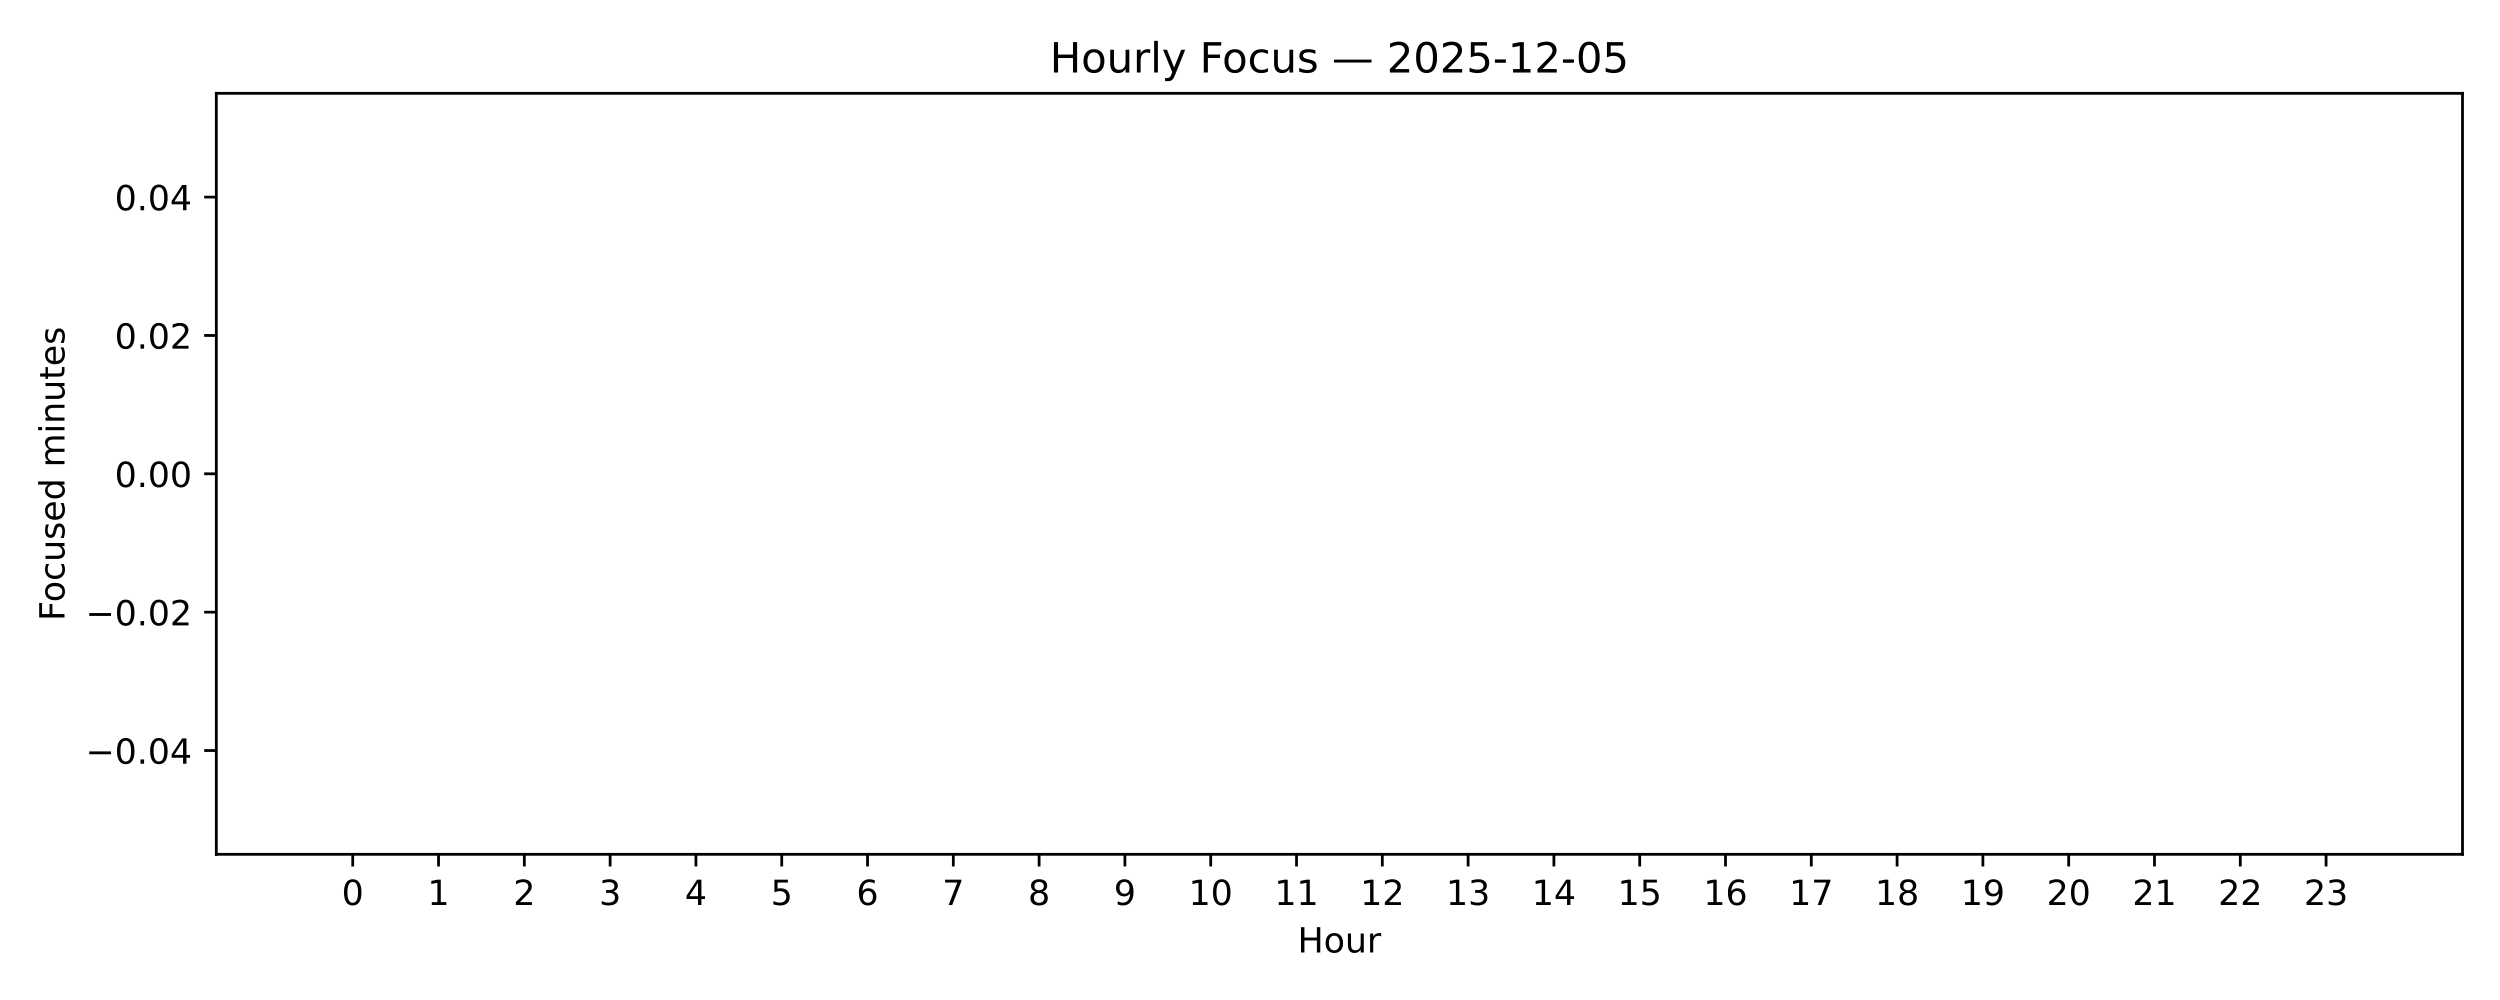
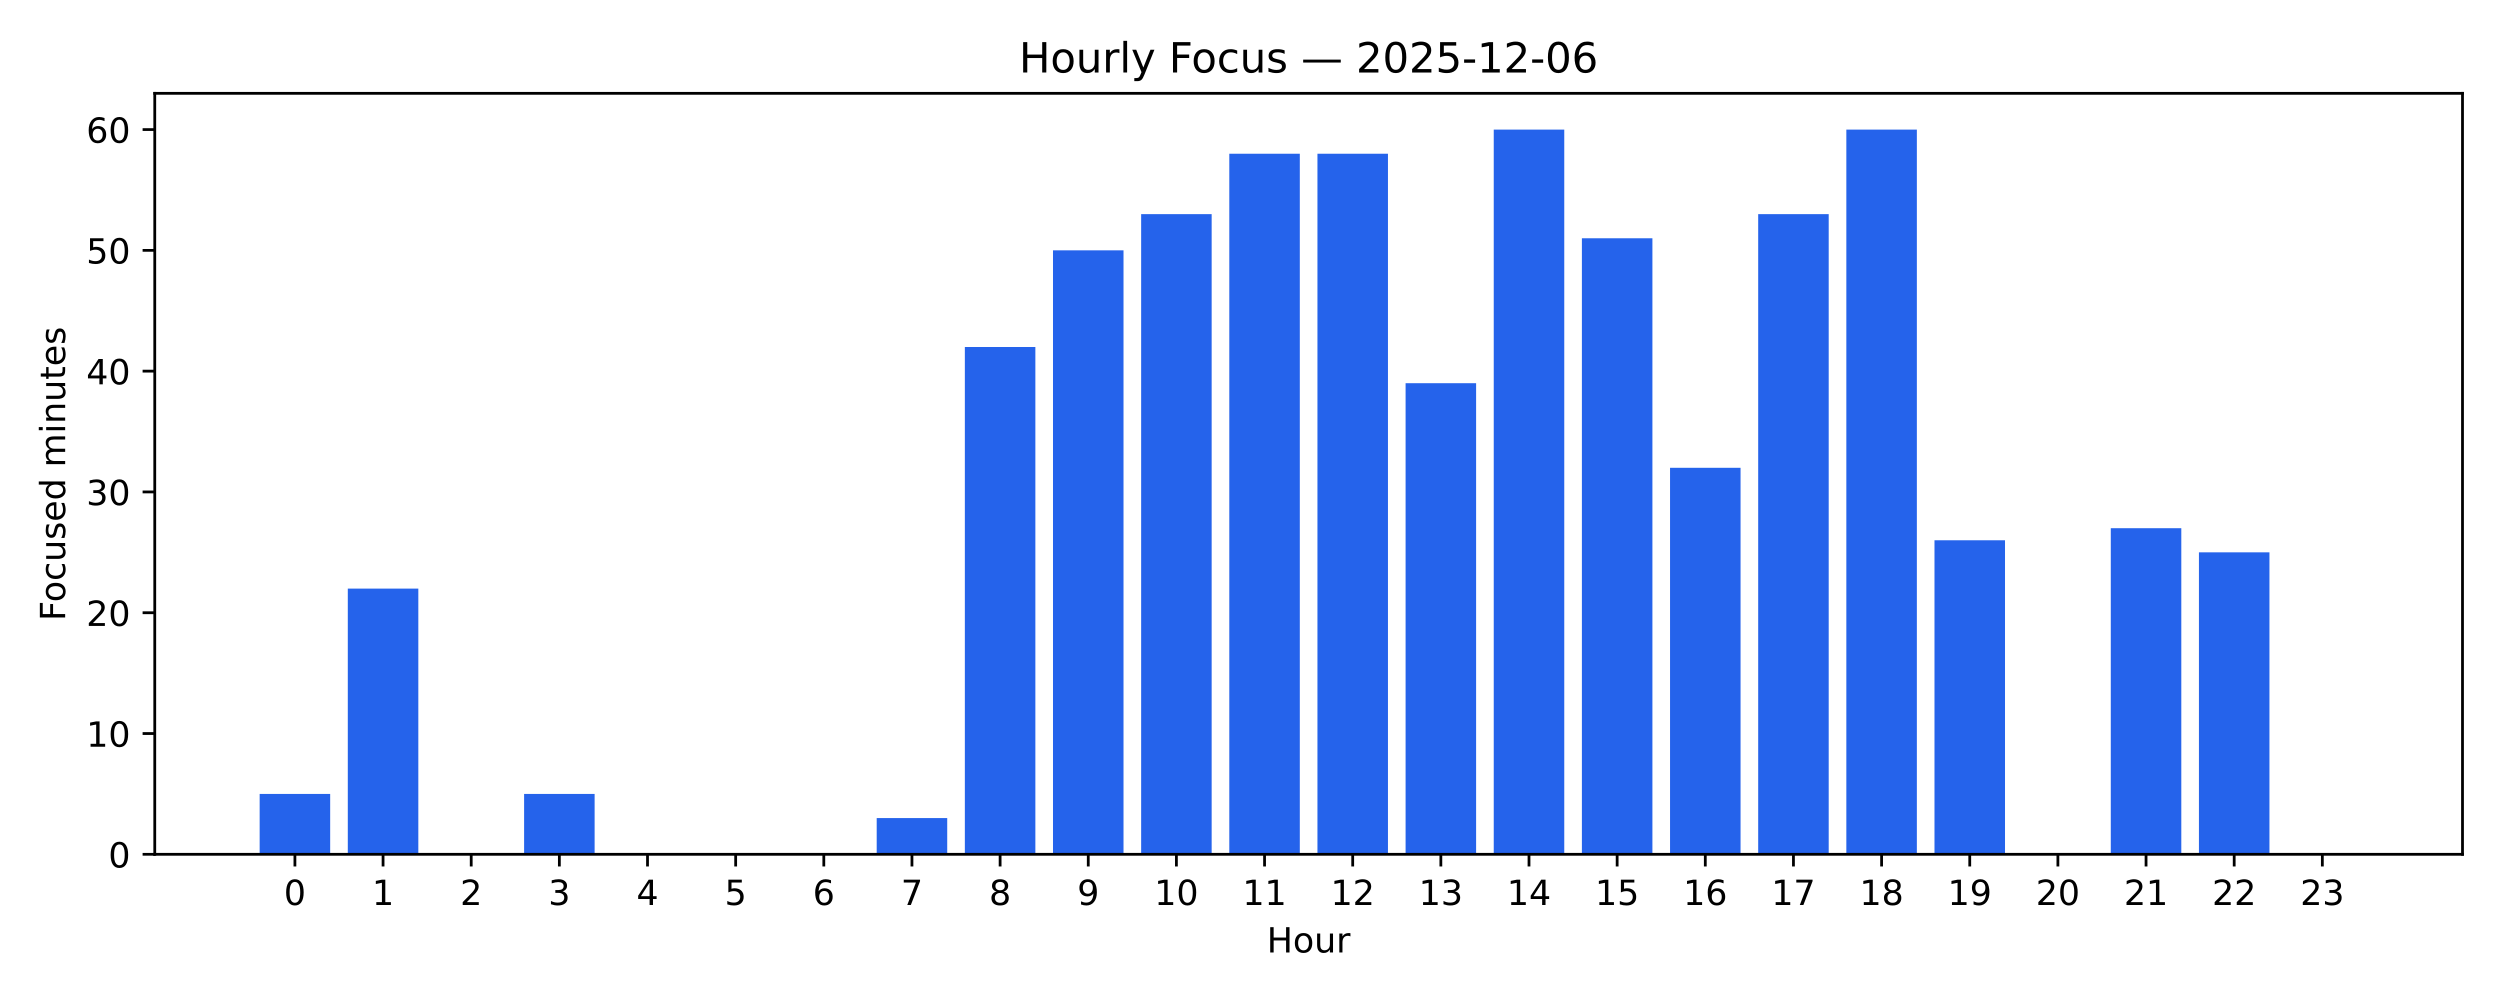
<svg xmlns="http://www.w3.org/2000/svg" xmlns:xlink="http://www.w3.org/1999/xlink" width="720pt" height="288pt" viewBox="0 0 720 288" version="1.1">
  <defs>
    <style type="text/css">*{stroke-linejoin: round; stroke-linecap: butt}</style>
  </defs>
  <g id="figure_1">
    <g id="patch_1">
      <path d="M 0 288  L 720 288  L 720 0  L 0 0  z " style="fill: #ffffff" />
    </g>
    <g id="axes_1">
      <g id="patch_2">
-         <path d="M 62.3 246.04  L 709.2 246.04  L 709.2 26.88  L 62.3 26.88  z " style="fill: #ffffff" />
+         <path d="M 44.57 246.04  L 709.2 246.04  L 709.2 26.88  L 44.57 26.88  z " style="fill: #ffffff" />
      </g>
      <g id="patch_3">
-         <path d="M 91.705 136.46  L 111.472 136.46  L 111.472 136.46  L 91.705 136.46  z " clip-path="url(#p90ff93990b)" style="fill: #2563eb" />
+         <path d="M 74.78 246.04  L 95.09 246.04  L 95.09 228.646  L 74.78 228.646  z " clip-path="url(#p2cf4df377c)" style="fill: #2563eb" />
      </g>
      <g id="patch_4">
-         <path d="M 116.414 136.46  L 136.182 136.46  L 136.182 136.46  L 116.414 136.46  z " clip-path="url(#p90ff93990b)" style="fill: #2563eb" />
+         <path d="M 100.167 246.04  L 120.477 246.04  L 120.477 169.508  L 100.167 169.508  z " clip-path="url(#p2cf4df377c)" style="fill: #2563eb" />
      </g>
      <g id="patch_5">
-         <path d="M 141.124 136.46  L 160.892 136.46  L 160.892 136.46  L 141.124 136.46  z " clip-path="url(#p90ff93990b)" style="fill: #2563eb" />
+         <path d="M 125.554 246.04  L 145.864 246.04  L 145.864 246.04  L 125.554 246.04  z " clip-path="url(#p2cf4df377c)" style="fill: #2563eb" />
      </g>
      <g id="patch_6">
-         <path d="M 165.834 136.46  L 185.601 136.46  L 185.601 136.46  L 165.834 136.46  z " clip-path="url(#p90ff93990b)" style="fill: #2563eb" />
+         <path d="M 150.941 246.04  L 171.251 246.04  L 171.251 228.646  L 150.941 228.646  z " clip-path="url(#p2cf4df377c)" style="fill: #2563eb" />
      </g>
      <g id="patch_7">
-         <path d="M 190.543 136.46  L 210.311 136.46  L 210.311 136.46  L 190.543 136.46  z " clip-path="url(#p90ff93990b)" style="fill: #2563eb" />
+         <path d="M 176.328 246.04  L 196.638 246.04  L 196.638 246.04  L 176.328 246.04  z " clip-path="url(#p2cf4df377c)" style="fill: #2563eb" />
      </g>
      <g id="patch_8">
-         <path d="M 215.253 136.46  L 235.021 136.46  L 235.021 136.46  L 215.253 136.46  z " clip-path="url(#p90ff93990b)" style="fill: #2563eb" />
+         <path d="M 201.715 246.04  L 222.025 246.04  L 222.025 246.04  L 201.715 246.04  z " clip-path="url(#p2cf4df377c)" style="fill: #2563eb" />
      </g>
      <g id="patch_9">
-         <path d="M 239.963 136.46  L 259.731 136.46  L 259.731 136.46  L 239.963 136.46  z " clip-path="url(#p90ff93990b)" style="fill: #2563eb" />
+         <path d="M 227.102 246.04  L 247.412 246.04  L 247.412 246.04  L 227.102 246.04  z " clip-path="url(#p2cf4df377c)" style="fill: #2563eb" />
      </g>
      <g id="patch_10">
-         <path d="M 264.672 136.46  L 284.44 136.46  L 284.44 136.46  L 264.672 136.46  z " clip-path="url(#p90ff93990b)" style="fill: #2563eb" />
+         <path d="M 252.489 246.04  L 272.799 246.04  L 272.799 235.604  L 252.489 235.604  z " clip-path="url(#p2cf4df377c)" style="fill: #2563eb" />
      </g>
      <g id="patch_11">
-         <path d="M 289.382 136.46  L 309.15 136.46  L 309.15 136.46  L 289.382 136.46  z " clip-path="url(#p90ff93990b)" style="fill: #2563eb" />
+         <path d="M 277.876 246.04  L 298.185 246.04  L 298.185 99.933  L 277.876 99.933  z " clip-path="url(#p2cf4df377c)" style="fill: #2563eb" />
      </g>
      <g id="patch_12">
-         <path d="M 314.092 136.46  L 333.86 136.46  L 333.86 136.46  L 314.092 136.46  z " clip-path="url(#p90ff93990b)" style="fill: #2563eb" />
+         <path d="M 303.263 246.04  L 323.572 246.04  L 323.572 72.103  L 303.263 72.103  z " clip-path="url(#p2cf4df377c)" style="fill: #2563eb" />
      </g>
      <g id="patch_13">
-         <path d="M 338.802 136.46  L 358.569 136.46  L 358.569 136.46  L 338.802 136.46  z " clip-path="url(#p90ff93990b)" style="fill: #2563eb" />
+         <path d="M 328.65 246.04  L 348.959 246.04  L 348.959 61.667  L 328.65 61.667  z " clip-path="url(#p2cf4df377c)" style="fill: #2563eb" />
      </g>
      <g id="patch_14">
-         <path d="M 363.511 136.46  L 383.279 136.46  L 383.279 136.46  L 363.511 136.46  z " clip-path="url(#p90ff93990b)" style="fill: #2563eb" />
+         <path d="M 354.037 246.04  L 374.346 246.04  L 374.346 44.274  L 354.037 44.274  z " clip-path="url(#p2cf4df377c)" style="fill: #2563eb" />
      </g>
      <g id="patch_15">
-         <path d="M 388.221 136.46  L 407.989 136.46  L 407.989 136.46  L 388.221 136.46  z " clip-path="url(#p90ff93990b)" style="fill: #2563eb" />
+         <path d="M 379.424 246.04  L 399.733 246.04  L 399.733 44.274  L 379.424 44.274  z " clip-path="url(#p2cf4df377c)" style="fill: #2563eb" />
      </g>
      <g id="patch_16">
-         <path d="M 412.931 136.46  L 432.698 136.46  L 432.698 136.46  L 412.931 136.46  z " clip-path="url(#p90ff93990b)" style="fill: #2563eb" />
+         <path d="M 404.811 246.04  L 425.12 246.04  L 425.12 110.37  L 404.811 110.37  z " clip-path="url(#p2cf4df377c)" style="fill: #2563eb" />
      </g>
      <g id="patch_17">
-         <path d="M 437.64 136.46  L 457.408 136.46  L 457.408 136.46  L 437.64 136.46  z " clip-path="url(#p90ff93990b)" style="fill: #2563eb" />
+         <path d="M 430.198 246.04  L 450.507 246.04  L 450.507 37.316  L 430.198 37.316  z " clip-path="url(#p2cf4df377c)" style="fill: #2563eb" />
      </g>
      <g id="patch_18">
-         <path d="M 462.35 136.46  L 482.118 136.46  L 482.118 136.46  L 462.35 136.46  z " clip-path="url(#p90ff93990b)" style="fill: #2563eb" />
+         <path d="M 455.585 246.04  L 475.894 246.04  L 475.894 68.625  L 455.585 68.625  z " clip-path="url(#p2cf4df377c)" style="fill: #2563eb" />
      </g>
      <g id="patch_19">
-         <path d="M 487.06 136.46  L 506.828 136.46  L 506.828 136.46  L 487.06 136.46  z " clip-path="url(#p90ff93990b)" style="fill: #2563eb" />
+         <path d="M 480.971 246.04  L 501.281 246.04  L 501.281 134.721  L 480.971 134.721  z " clip-path="url(#p2cf4df377c)" style="fill: #2563eb" />
      </g>
      <g id="patch_20">
-         <path d="M 511.769 136.46  L 531.537 136.46  L 531.537 136.46  L 511.769 136.46  z " clip-path="url(#p90ff93990b)" style="fill: #2563eb" />
+         <path d="M 506.358 246.04  L 526.668 246.04  L 526.668 61.667  L 506.358 61.667  z " clip-path="url(#p2cf4df377c)" style="fill: #2563eb" />
      </g>
      <g id="patch_21">
-         <path d="M 536.479 136.46  L 556.247 136.46  L 556.247 136.46  L 536.479 136.46  z " clip-path="url(#p90ff93990b)" style="fill: #2563eb" />
+         <path d="M 531.745 246.04  L 552.055 246.04  L 552.055 37.316  L 531.745 37.316  z " clip-path="url(#p2cf4df377c)" style="fill: #2563eb" />
      </g>
      <g id="patch_22">
-         <path d="M 561.189 136.46  L 580.957 136.46  L 580.957 136.46  L 561.189 136.46  z " clip-path="url(#p90ff93990b)" style="fill: #2563eb" />
+         <path d="M 557.132 246.04  L 577.442 246.04  L 577.442 155.593  L 557.132 155.593  z " clip-path="url(#p2cf4df377c)" style="fill: #2563eb" />
      </g>
      <g id="patch_23">
-         <path d="M 585.899 136.46  L 605.666 136.46  L 605.666 136.46  L 585.899 136.46  z " clip-path="url(#p90ff93990b)" style="fill: #2563eb" />
+         <path d="M 582.519 246.04  L 602.829 246.04  L 602.829 246.04  L 582.519 246.04  z " clip-path="url(#p2cf4df377c)" style="fill: #2563eb" />
      </g>
      <g id="patch_24">
-         <path d="M 610.608 136.46  L 630.376 136.46  L 630.376 136.46  L 610.608 136.46  z " clip-path="url(#p90ff93990b)" style="fill: #2563eb" />
+         <path d="M 607.906 246.04  L 628.216 246.04  L 628.216 152.114  L 607.906 152.114  z " clip-path="url(#p2cf4df377c)" style="fill: #2563eb" />
      </g>
      <g id="patch_25">
-         <path d="M 635.318 136.46  L 655.086 136.46  L 655.086 136.46  L 635.318 136.46  z " clip-path="url(#p90ff93990b)" style="fill: #2563eb" />
+         <path d="M 633.293 246.04  L 653.603 246.04  L 653.603 159.072  L 633.293 159.072  z " clip-path="url(#p2cf4df377c)" style="fill: #2563eb" />
      </g>
      <g id="patch_26">
-         <path d="M 660.028 136.46  L 679.795 136.46  L 679.795 136.46  L 660.028 136.46  z " clip-path="url(#p90ff93990b)" style="fill: #2563eb" />
+         <path d="M 658.68 246.04  L 678.99 246.04  L 678.99 246.04  L 658.68 246.04  z " clip-path="url(#p2cf4df377c)" style="fill: #2563eb" />
      </g>
      <g id="matplotlib.axis_1">
        <g id="xtick_1">
          <g id="line2d_1">
            <defs>
-               <path id="m858b414c72" d="M 0 0  L 0 3.5  " style="stroke: #000000; stroke-width: 0.8" />
+               <path id="m438a955054" d="M 0 0  L 0 3.5  " style="stroke: #000000; stroke-width: 0.8" />
            </defs>
            <g>
-               <use xlink:href="#m858b414c72" x="101.588" y="246.04" style="stroke: #000000; stroke-width: 0.8" />
+               <use xlink:href="#m438a955054" x="84.935" y="246.04" style="stroke: #000000; stroke-width: 0.8" />
            </g>
          </g>
          <g id="text_1">
-             <g transform="translate(98.40718 260.6384) scale(0.1 -0.1)">
+             <g transform="translate(81.75398 260.6384) scale(0.1 -0.1)">
              <defs>
                <path id="DejaVuSans-30" d="M 2034 4250  Q 1547 4250 1301 3770  Q 1056 3291 1056 2328  Q 1056 1369 1301 889  Q 1547 409 2034 409  Q 2525 409 2770 889  Q 3016 1369 3016 2328  Q 3016 3291 2770 3770  Q 2525 4250 2034 4250  z M 2034 4750  Q 2819 4750 3233 4129  Q 3647 3509 3647 2328  Q 3647 1150 3233 529  Q 2819 -91 2034 -91  Q 1250 -91 836 529  Q 422 1150 422 2328  Q 422 3509 836 4129  Q 1250 4750 2034 4750  z " transform="scale(0.015625)" />
              </defs>
              <use xlink:href="#DejaVuSans-30" />
            </g>
          </g>
        </g>
        <g id="xtick_2">
          <g id="line2d_2">
            <g>
-               <use xlink:href="#m858b414c72" x="126.298" y="246.04" style="stroke: #000000; stroke-width: 0.8" />
+               <use xlink:href="#m438a955054" x="110.322" y="246.04" style="stroke: #000000; stroke-width: 0.8" />
            </g>
          </g>
          <g id="text_2">
-             <g transform="translate(123.1169 260.6384) scale(0.1 -0.1)">
+             <g transform="translate(107.1409 260.6384) scale(0.1 -0.1)">
              <defs>
                <path id="DejaVuSans-31" d="M 794 531  L 1825 531  L 1825 4091  L 703 3866  L 703 4441  L 1819 4666  L 2450 4666  L 2450 531  L 3481 531  L 3481 0  L 794 0  L 794 531  z " transform="scale(0.015625)" />
              </defs>
              <use xlink:href="#DejaVuSans-31" />
            </g>
          </g>
        </g>
        <g id="xtick_3">
          <g id="line2d_3">
            <g>
-               <use xlink:href="#m858b414c72" x="151.008" y="246.04" style="stroke: #000000; stroke-width: 0.8" />
+               <use xlink:href="#m438a955054" x="135.709" y="246.04" style="stroke: #000000; stroke-width: 0.8" />
            </g>
          </g>
          <g id="text_3">
-             <g transform="translate(147.8266 260.6384) scale(0.1 -0.1)">
+             <g transform="translate(132.5279 260.6384) scale(0.1 -0.1)">
              <defs>
                <path id="DejaVuSans-32" d="M 1228 531  L 3431 531  L 3431 0  L 469 0  L 469 531  Q 828 903 1448 1529  Q 2069 2156 2228 2338  Q 2531 2678 2651 2914  Q 2772 3150 2772 3378  Q 2772 3750 2511 3984  Q 2250 4219 1831 4219  Q 1534 4219 1204 4116  Q 875 4013 500 3803  L 500 4441  Q 881 4594 1212 4672  Q 1544 4750 1819 4750  Q 2544 4750 2975 4387  Q 3406 4025 3406 3419  Q 3406 3131 3298 2873  Q 3191 2616 2906 2266  Q 2828 2175 2409 1742  Q 1991 1309 1228 531  z " transform="scale(0.015625)" />
              </defs>
              <use xlink:href="#DejaVuSans-32" />
            </g>
          </g>
        </g>
        <g id="xtick_4">
          <g id="line2d_4">
            <g>
-               <use xlink:href="#m858b414c72" x="175.718" y="246.04" style="stroke: #000000; stroke-width: 0.8" />
+               <use xlink:href="#m438a955054" x="161.096" y="246.04" style="stroke: #000000; stroke-width: 0.8" />
            </g>
          </g>
          <g id="text_4">
-             <g transform="translate(172.5363 260.6384) scale(0.1 -0.1)">
+             <g transform="translate(157.9148 260.6384) scale(0.1 -0.1)">
              <defs>
                <path id="DejaVuSans-33" d="M 2597 2516  Q 3050 2419 3304 2112  Q 3559 1806 3559 1356  Q 3559 666 3084 287  Q 2609 -91 1734 -91  Q 1441 -91 1130 -33  Q 819 25 488 141  L 488 750  Q 750 597 1062 519  Q 1375 441 1716 441  Q 2309 441 2620 675  Q 2931 909 2931 1356  Q 2931 1769 2642 2001  Q 2353 2234 1838 2234  L 1294 2234  L 1294 2753  L 1863 2753  Q 2328 2753 2575 2939  Q 2822 3125 2822 3475  Q 2822 3834 2567 4026  Q 2313 4219 1838 4219  Q 1578 4219 1281 4162  Q 984 4106 628 3988  L 628 4550  Q 988 4650 1302 4700  Q 1616 4750 1894 4750  Q 2613 4750 3031 4423  Q 3450 4097 3450 3541  Q 3450 3153 3228 2886  Q 3006 2619 2597 2516  z " transform="scale(0.015625)" />
              </defs>
              <use xlink:href="#DejaVuSans-33" />
            </g>
          </g>
        </g>
        <g id="xtick_5">
          <g id="line2d_5">
            <g>
-               <use xlink:href="#m858b414c72" x="200.427" y="246.04" style="stroke: #000000; stroke-width: 0.8" />
+               <use xlink:href="#m438a955054" x="186.483" y="246.04" style="stroke: #000000; stroke-width: 0.8" />
            </g>
          </g>
          <g id="text_5">
-             <g transform="translate(197.246 260.6384) scale(0.1 -0.1)">
+             <g transform="translate(183.3017 260.6384) scale(0.1 -0.1)">
              <defs>
                <path id="DejaVuSans-34" d="M 2419 4116  L 825 1625  L 2419 1625  L 2419 4116  z M 2253 4666  L 3047 4666  L 3047 1625  L 3713 1625  L 3713 1100  L 3047 1100  L 3047 0  L 2419 0  L 2419 1100  L 313 1100  L 313 1709  L 2253 4666  z " transform="scale(0.015625)" />
              </defs>
              <use xlink:href="#DejaVuSans-34" />
            </g>
          </g>
        </g>
        <g id="xtick_6">
          <g id="line2d_6">
            <g>
-               <use xlink:href="#m858b414c72" x="225.137" y="246.04" style="stroke: #000000; stroke-width: 0.8" />
+               <use xlink:href="#m438a955054" x="211.87" y="246.04" style="stroke: #000000; stroke-width: 0.8" />
            </g>
          </g>
          <g id="text_6">
-             <g transform="translate(221.9557 260.6384) scale(0.1 -0.1)">
+             <g transform="translate(208.6887 260.6384) scale(0.1 -0.1)">
              <defs>
                <path id="DejaVuSans-35" d="M 691 4666  L 3169 4666  L 3169 4134  L 1269 4134  L 1269 2991  Q 1406 3038 1543 3061  Q 1681 3084 1819 3084  Q 2600 3084 3056 2656  Q 3513 2228 3513 1497  Q 3513 744 3044 326  Q 2575 -91 1722 -91  Q 1428 -91 1123 -41  Q 819 9 494 109  L 494 744  Q 775 591 1075 516  Q 1375 441 1709 441  Q 2250 441 2565 725  Q 2881 1009 2881 1497  Q 2881 1984 2565 2268  Q 2250 2553 1709 2553  Q 1456 2553 1204 2497  Q 953 2441 691 2322  L 691 4666  z " transform="scale(0.015625)" />
              </defs>
              <use xlink:href="#DejaVuSans-35" />
            </g>
          </g>
        </g>
        <g id="xtick_7">
          <g id="line2d_7">
            <g>
-               <use xlink:href="#m858b414c72" x="249.847" y="246.04" style="stroke: #000000; stroke-width: 0.8" />
+               <use xlink:href="#m438a955054" x="237.257" y="246.04" style="stroke: #000000; stroke-width: 0.8" />
            </g>
          </g>
          <g id="text_7">
-             <g transform="translate(246.6654 260.6384) scale(0.1 -0.1)">
+             <g transform="translate(234.0756 260.6384) scale(0.1 -0.1)">
              <defs>
                <path id="DejaVuSans-36" d="M 2113 2584  Q 1688 2584 1439 2293  Q 1191 2003 1191 1497  Q 1191 994 1439 701  Q 1688 409 2113 409  Q 2538 409 2786 701  Q 3034 994 3034 1497  Q 3034 2003 2786 2293  Q 2538 2584 2113 2584  z M 3366 4563  L 3366 3988  Q 3128 4100 2886 4159  Q 2644 4219 2406 4219  Q 1781 4219 1451 3797  Q 1122 3375 1075 2522  Q 1259 2794 1537 2939  Q 1816 3084 2150 3084  Q 2853 3084 3261 2657  Q 3669 2231 3669 1497  Q 3669 778 3244 343  Q 2819 -91 2113 -91  Q 1303 -91 875 529  Q 447 1150 447 2328  Q 447 3434 972 4092  Q 1497 4750 2381 4750  Q 2619 4750 2861 4703  Q 3103 4656 3366 4563  z " transform="scale(0.015625)" />
              </defs>
              <use xlink:href="#DejaVuSans-36" />
            </g>
          </g>
        </g>
        <g id="xtick_8">
          <g id="line2d_8">
            <g>
-               <use xlink:href="#m858b414c72" x="274.556" y="246.04" style="stroke: #000000; stroke-width: 0.8" />
+               <use xlink:href="#m438a955054" x="262.644" y="246.04" style="stroke: #000000; stroke-width: 0.8" />
            </g>
          </g>
          <g id="text_8">
-             <g transform="translate(271.3751 260.6384) scale(0.1 -0.1)">
+             <g transform="translate(259.4625 260.6384) scale(0.1 -0.1)">
              <defs>
                <path id="DejaVuSans-37" d="M 525 4666  L 3525 4666  L 3525 4397  L 1831 0  L 1172 0  L 2766 4134  L 525 4134  L 525 4666  z " transform="scale(0.015625)" />
              </defs>
              <use xlink:href="#DejaVuSans-37" />
            </g>
          </g>
        </g>
        <g id="xtick_9">
          <g id="line2d_9">
            <g>
-               <use xlink:href="#m858b414c72" x="299.266" y="246.04" style="stroke: #000000; stroke-width: 0.8" />
+               <use xlink:href="#m438a955054" x="288.031" y="246.04" style="stroke: #000000; stroke-width: 0.8" />
            </g>
          </g>
          <g id="text_9">
-             <g transform="translate(296.0848 260.6384) scale(0.1 -0.1)">
+             <g transform="translate(284.8495 260.6384) scale(0.1 -0.1)">
              <defs>
                <path id="DejaVuSans-38" d="M 2034 2216  Q 1584 2216 1326 1975  Q 1069 1734 1069 1313  Q 1069 891 1326 650  Q 1584 409 2034 409  Q 2484 409 2743 651  Q 3003 894 3003 1313  Q 3003 1734 2745 1975  Q 2488 2216 2034 2216  z M 1403 2484  Q 997 2584 770 2862  Q 544 3141 544 3541  Q 544 4100 942 4425  Q 1341 4750 2034 4750  Q 2731 4750 3128 4425  Q 3525 4100 3525 3541  Q 3525 3141 3298 2862  Q 3072 2584 2669 2484  Q 3125 2378 3379 2068  Q 3634 1759 3634 1313  Q 3634 634 3220 271  Q 2806 -91 2034 -91  Q 1263 -91 848 271  Q 434 634 434 1313  Q 434 1759 690 2068  Q 947 2378 1403 2484  z M 1172 3481  Q 1172 3119 1398 2916  Q 1625 2713 2034 2713  Q 2441 2713 2670 2916  Q 2900 3119 2900 3481  Q 2900 3844 2670 4047  Q 2441 4250 2034 4250  Q 1625 4250 1398 4047  Q 1172 3844 1172 3481  z " transform="scale(0.015625)" />
              </defs>
              <use xlink:href="#DejaVuSans-38" />
            </g>
          </g>
        </g>
        <g id="xtick_10">
          <g id="line2d_10">
            <g>
-               <use xlink:href="#m858b414c72" x="323.976" y="246.04" style="stroke: #000000; stroke-width: 0.8" />
+               <use xlink:href="#m438a955054" x="313.418" y="246.04" style="stroke: #000000; stroke-width: 0.8" />
            </g>
          </g>
          <g id="text_10">
-             <g transform="translate(320.7945 260.6384) scale(0.1 -0.1)">
+             <g transform="translate(310.2364 260.6384) scale(0.1 -0.1)">
              <defs>
                <path id="DejaVuSans-39" d="M 703 97  L 703 672  Q 941 559 1184 500  Q 1428 441 1663 441  Q 2288 441 2617 861  Q 2947 1281 2994 2138  Q 2813 1869 2534 1725  Q 2256 1581 1919 1581  Q 1219 1581 811 2004  Q 403 2428 403 3163  Q 403 3881 828 4315  Q 1253 4750 1959 4750  Q 2769 4750 3195 4129  Q 3622 3509 3622 2328  Q 3622 1225 3098 567  Q 2575 -91 1691 -91  Q 1453 -91 1209 -44  Q 966 3 703 97  z M 1959 2075  Q 2384 2075 2632 2365  Q 2881 2656 2881 3163  Q 2881 3666 2632 3958  Q 2384 4250 1959 4250  Q 1534 4250 1286 3958  Q 1038 3666 1038 3163  Q 1038 2656 1286 2365  Q 1534 2075 1959 2075  z " transform="scale(0.015625)" />
              </defs>
              <use xlink:href="#DejaVuSans-39" />
            </g>
          </g>
        </g>
        <g id="xtick_11">
          <g id="line2d_11">
            <g>
-               <use xlink:href="#m858b414c72" x="348.685" y="246.04" style="stroke: #000000; stroke-width: 0.8" />
+               <use xlink:href="#m438a955054" x="338.805" y="246.04" style="stroke: #000000; stroke-width: 0.8" />
            </g>
          </g>
          <g id="text_11">
-             <g transform="translate(342.3229 260.6384) scale(0.1 -0.1)">
+             <g transform="translate(332.4421 260.6384) scale(0.1 -0.1)">
              <use xlink:href="#DejaVuSans-31" />
              <use xlink:href="#DejaVuSans-30" transform="translate(63.62305 0)" />
            </g>
          </g>
        </g>
        <g id="xtick_12">
          <g id="line2d_12">
            <g>
-               <use xlink:href="#m858b414c72" x="373.395" y="246.04" style="stroke: #000000; stroke-width: 0.8" />
+               <use xlink:href="#m438a955054" x="364.192" y="246.04" style="stroke: #000000; stroke-width: 0.8" />
            </g>
          </g>
          <g id="text_12">
-             <g transform="translate(367.0326 260.6384) scale(0.1 -0.1)">
+             <g transform="translate(357.829 260.6384) scale(0.1 -0.1)">
              <use xlink:href="#DejaVuSans-31" />
              <use xlink:href="#DejaVuSans-31" transform="translate(63.62305 0)" />
            </g>
          </g>
        </g>
        <g id="xtick_13">
          <g id="line2d_13">
            <g>
-               <use xlink:href="#m858b414c72" x="398.105" y="246.04" style="stroke: #000000; stroke-width: 0.8" />
+               <use xlink:href="#m438a955054" x="389.578" y="246.04" style="stroke: #000000; stroke-width: 0.8" />
            </g>
          </g>
          <g id="text_13">
-             <g transform="translate(391.7424 260.6384) scale(0.1 -0.1)">
+             <g transform="translate(383.216 260.6384) scale(0.1 -0.1)">
              <use xlink:href="#DejaVuSans-31" />
              <use xlink:href="#DejaVuSans-32" transform="translate(63.62305 0)" />
            </g>
          </g>
        </g>
        <g id="xtick_14">
          <g id="line2d_14">
            <g>
-               <use xlink:href="#m858b414c72" x="422.815" y="246.04" style="stroke: #000000; stroke-width: 0.8" />
+               <use xlink:href="#m438a955054" x="414.965" y="246.04" style="stroke: #000000; stroke-width: 0.8" />
            </g>
          </g>
          <g id="text_14">
-             <g transform="translate(416.4521 260.6384) scale(0.1 -0.1)">
+             <g transform="translate(408.6029 260.6384) scale(0.1 -0.1)">
              <use xlink:href="#DejaVuSans-31" />
              <use xlink:href="#DejaVuSans-33" transform="translate(63.62305 0)" />
            </g>
          </g>
        </g>
        <g id="xtick_15">
          <g id="line2d_15">
            <g>
-               <use xlink:href="#m858b414c72" x="447.524" y="246.04" style="stroke: #000000; stroke-width: 0.8" />
+               <use xlink:href="#m438a955054" x="440.352" y="246.04" style="stroke: #000000; stroke-width: 0.8" />
            </g>
          </g>
          <g id="text_15">
-             <g transform="translate(441.1618 260.6384) scale(0.1 -0.1)">
+             <g transform="translate(433.9898 260.6384) scale(0.1 -0.1)">
              <use xlink:href="#DejaVuSans-31" />
              <use xlink:href="#DejaVuSans-34" transform="translate(63.62305 0)" />
            </g>
          </g>
        </g>
        <g id="xtick_16">
          <g id="line2d_16">
            <g>
-               <use xlink:href="#m858b414c72" x="472.234" y="246.04" style="stroke: #000000; stroke-width: 0.8" />
+               <use xlink:href="#m438a955054" x="465.739" y="246.04" style="stroke: #000000; stroke-width: 0.8" />
            </g>
          </g>
          <g id="text_16">
-             <g transform="translate(465.8715 260.6384) scale(0.1 -0.1)">
+             <g transform="translate(459.3768 260.6384) scale(0.1 -0.1)">
              <use xlink:href="#DejaVuSans-31" />
              <use xlink:href="#DejaVuSans-35" transform="translate(63.62305 0)" />
            </g>
          </g>
        </g>
        <g id="xtick_17">
          <g id="line2d_17">
            <g>
-               <use xlink:href="#m858b414c72" x="496.944" y="246.04" style="stroke: #000000; stroke-width: 0.8" />
+               <use xlink:href="#m438a955054" x="491.126" y="246.04" style="stroke: #000000; stroke-width: 0.8" />
            </g>
          </g>
          <g id="text_17">
-             <g transform="translate(490.5812 260.6384) scale(0.1 -0.1)">
+             <g transform="translate(484.7637 260.6384) scale(0.1 -0.1)">
              <use xlink:href="#DejaVuSans-31" />
              <use xlink:href="#DejaVuSans-36" transform="translate(63.62305 0)" />
            </g>
          </g>
        </g>
        <g id="xtick_18">
          <g id="line2d_18">
            <g>
-               <use xlink:href="#m858b414c72" x="521.653" y="246.04" style="stroke: #000000; stroke-width: 0.8" />
+               <use xlink:href="#m438a955054" x="516.513" y="246.04" style="stroke: #000000; stroke-width: 0.8" />
            </g>
          </g>
          <g id="text_18">
-             <g transform="translate(515.2909 260.6384) scale(0.1 -0.1)">
+             <g transform="translate(510.1507 260.6384) scale(0.1 -0.1)">
              <use xlink:href="#DejaVuSans-31" />
              <use xlink:href="#DejaVuSans-37" transform="translate(63.62305 0)" />
            </g>
          </g>
        </g>
        <g id="xtick_19">
          <g id="line2d_19">
            <g>
-               <use xlink:href="#m858b414c72" x="546.363" y="246.04" style="stroke: #000000; stroke-width: 0.8" />
+               <use xlink:href="#m438a955054" x="541.9" y="246.04" style="stroke: #000000; stroke-width: 0.8" />
            </g>
          </g>
          <g id="text_19">
-             <g transform="translate(540.0006 260.6384) scale(0.1 -0.1)">
+             <g transform="translate(535.5376 260.6384) scale(0.1 -0.1)">
              <use xlink:href="#DejaVuSans-31" />
              <use xlink:href="#DejaVuSans-38" transform="translate(63.62305 0)" />
            </g>
          </g>
        </g>
        <g id="xtick_20">
          <g id="line2d_20">
            <g>
-               <use xlink:href="#m858b414c72" x="571.073" y="246.04" style="stroke: #000000; stroke-width: 0.8" />
+               <use xlink:href="#m438a955054" x="567.287" y="246.04" style="stroke: #000000; stroke-width: 0.8" />
            </g>
          </g>
          <g id="text_20">
-             <g transform="translate(564.7103 260.6384) scale(0.1 -0.1)">
+             <g transform="translate(560.9245 260.6384) scale(0.1 -0.1)">
              <use xlink:href="#DejaVuSans-31" />
              <use xlink:href="#DejaVuSans-39" transform="translate(63.62305 0)" />
            </g>
          </g>
        </g>
        <g id="xtick_21">
          <g id="line2d_21">
            <g>
-               <use xlink:href="#m858b414c72" x="595.782" y="246.04" style="stroke: #000000; stroke-width: 0.8" />
+               <use xlink:href="#m438a955054" x="592.674" y="246.04" style="stroke: #000000; stroke-width: 0.8" />
            </g>
          </g>
          <g id="text_21">
-             <g transform="translate(589.42 260.6384) scale(0.1 -0.1)">
+             <g transform="translate(586.3115 260.6384) scale(0.1 -0.1)">
              <use xlink:href="#DejaVuSans-32" />
              <use xlink:href="#DejaVuSans-30" transform="translate(63.62305 0)" />
            </g>
          </g>
        </g>
        <g id="xtick_22">
          <g id="line2d_22">
            <g>
-               <use xlink:href="#m858b414c72" x="620.492" y="246.04" style="stroke: #000000; stroke-width: 0.8" />
+               <use xlink:href="#m438a955054" x="618.061" y="246.04" style="stroke: #000000; stroke-width: 0.8" />
            </g>
          </g>
          <g id="text_22">
-             <g transform="translate(614.1297 260.6384) scale(0.1 -0.1)">
+             <g transform="translate(611.6984 260.6384) scale(0.1 -0.1)">
              <use xlink:href="#DejaVuSans-32" />
              <use xlink:href="#DejaVuSans-31" transform="translate(63.62305 0)" />
            </g>
          </g>
        </g>
        <g id="xtick_23">
          <g id="line2d_23">
            <g>
-               <use xlink:href="#m858b414c72" x="645.202" y="246.04" style="stroke: #000000; stroke-width: 0.8" />
+               <use xlink:href="#m438a955054" x="643.448" y="246.04" style="stroke: #000000; stroke-width: 0.8" />
            </g>
          </g>
          <g id="text_23">
-             <g transform="translate(638.8394 260.6384) scale(0.1 -0.1)">
+             <g transform="translate(637.0853 260.6384) scale(0.1 -0.1)">
              <use xlink:href="#DejaVuSans-32" />
              <use xlink:href="#DejaVuSans-32" transform="translate(63.62305 0)" />
            </g>
          </g>
        </g>
        <g id="xtick_24">
          <g id="line2d_24">
            <g>
-               <use xlink:href="#m858b414c72" x="669.912" y="246.04" style="stroke: #000000; stroke-width: 0.8" />
+               <use xlink:href="#m438a955054" x="668.835" y="246.04" style="stroke: #000000; stroke-width: 0.8" />
            </g>
          </g>
          <g id="text_24">
-             <g transform="translate(663.5491 260.6384) scale(0.1 -0.1)">
+             <g transform="translate(662.4723 260.6384) scale(0.1 -0.1)">
              <use xlink:href="#DejaVuSans-32" />
              <use xlink:href="#DejaVuSans-33" transform="translate(63.62305 0)" />
            </g>
          </g>
        </g>
        <g id="text_25">
-           <g transform="translate(373.7063 274.3166) scale(0.1 -0.1)">
+           <g transform="translate(364.8413 274.3166) scale(0.1 -0.1)">
            <defs>
              <path id="DejaVuSans-48" d="M 628 4666  L 1259 4666  L 1259 2753  L 3553 2753  L 3553 4666  L 4184 4666  L 4184 0  L 3553 0  L 3553 2222  L 1259 2222  L 1259 0  L 628 0  L 628 4666  z " transform="scale(0.015625)" />
              <path id="DejaVuSans-6f" d="M 1959 3097  Q 1497 3097 1228 2736  Q 959 2375 959 1747  Q 959 1119 1226 758  Q 1494 397 1959 397  Q 2419 397 2687 759  Q 2956 1122 2956 1747  Q 2956 2369 2687 2733  Q 2419 3097 1959 3097  z M 1959 3584  Q 2709 3584 3137 3096  Q 3566 2609 3566 1747  Q 3566 888 3137 398  Q 2709 -91 1959 -91  Q 1206 -91 779 398  Q 353 888 353 1747  Q 353 2609 779 3096  Q 1206 3584 1959 3584  z " transform="scale(0.015625)" />
              <path id="DejaVuSans-75" d="M 544 1381  L 544 3500  L 1119 3500  L 1119 1403  Q 1119 906 1312 657  Q 1506 409 1894 409  Q 2359 409 2629 706  Q 2900 1003 2900 1516  L 2900 3500  L 3475 3500  L 3475 0  L 2900 0  L 2900 538  Q 2691 219 2414 64  Q 2138 -91 1772 -91  Q 1169 -91 856 284  Q 544 659 544 1381  z M 1991 3584  L 1991 3584  z " transform="scale(0.015625)" />
              <path id="DejaVuSans-72" d="M 2631 2963  Q 2534 3019 2420 3045  Q 2306 3072 2169 3072  Q 1681 3072 1420 2755  Q 1159 2438 1159 1844  L 1159 0  L 581 0  L 581 3500  L 1159 3500  L 1159 2956  Q 1341 3275 1631 3429  Q 1922 3584 2338 3584  Q 2397 3584 2469 3576  Q 2541 3569 2628 3553  L 2631 2963  z " transform="scale(0.015625)" />
            </defs>
            <use xlink:href="#DejaVuSans-48" />
            <use xlink:href="#DejaVuSans-6f" transform="translate(75.19531 0)" />
            <use xlink:href="#DejaVuSans-75" transform="translate(136.377 0)" />
            <use xlink:href="#DejaVuSans-72" transform="translate(199.7559 0)" />
          </g>
        </g>
      </g>
      <g id="matplotlib.axis_2">
        <g id="ytick_1">
          <g id="line2d_25">
            <defs>
-               <path id="m9d7ffb477a" d="M 0 0  L -3.5 0  " style="stroke: #000000; stroke-width: 0.8" />
+               <path id="me6fc45b537" d="M 0 0  L -3.5 0  " style="stroke: #000000; stroke-width: 0.8" />
            </defs>
            <g>
-               <use xlink:href="#m9d7ffb477a" x="62.3" y="216.155" style="stroke: #000000; stroke-width: 0.8" />
+               <use xlink:href="#me6fc45b537" x="44.57" y="246.04" style="stroke: #000000; stroke-width: 0.8" />
            </g>
          </g>
          <g id="text_26">
-             <g transform="translate(24.65469 219.9538) scale(0.1 -0.1)">
-               <defs>
-                 <path id="DejaVuSans-2212" d="M 678 2272  L 4684 2272  L 4684 1741  L 678 1741  L 678 2272  z " transform="scale(0.015625)" />
-                 <path id="DejaVuSans-2e" d="M 684 794  L 1344 794  L 1344 0  L 684 0  L 684 794  z " transform="scale(0.015625)" />
-               </defs>
-               <use xlink:href="#DejaVuSans-2212" />
-               <use xlink:href="#DejaVuSans-30" transform="translate(83.78906 0)" />
-               <use xlink:href="#DejaVuSans-2e" transform="translate(147.4121 0)" />
-               <use xlink:href="#DejaVuSans-30" transform="translate(179.1992 0)" />
-               <use xlink:href="#DejaVuSans-34" transform="translate(242.8223 0)" />
+             <g transform="translate(31.2075 249.8392) scale(0.1 -0.1)">
+               <use xlink:href="#DejaVuSans-30" />
            </g>
          </g>
        </g>
        <g id="ytick_2">
          <g id="line2d_26">
            <g>
-               <use xlink:href="#m9d7ffb477a" x="62.3" y="176.307" style="stroke: #000000; stroke-width: 0.8" />
+               <use xlink:href="#me6fc45b537" x="44.57" y="211.253" style="stroke: #000000; stroke-width: 0.8" />
            </g>
          </g>
          <g id="text_27">
-             <g transform="translate(24.65469 180.1065) scale(0.1 -0.1)">
-               <use xlink:href="#DejaVuSans-2212" />
-               <use xlink:href="#DejaVuSans-30" transform="translate(83.78906 0)" />
-               <use xlink:href="#DejaVuSans-2e" transform="translate(147.4121 0)" />
-               <use xlink:href="#DejaVuSans-30" transform="translate(179.1992 0)" />
-               <use xlink:href="#DejaVuSans-32" transform="translate(242.8223 0)" />
+             <g transform="translate(24.845 215.0519) scale(0.1 -0.1)">
+               <use xlink:href="#DejaVuSans-31" />
+               <use xlink:href="#DejaVuSans-30" transform="translate(63.62305 0)" />
            </g>
          </g>
        </g>
        <g id="ytick_3">
          <g id="line2d_27">
            <g>
-               <use xlink:href="#m9d7ffb477a" x="62.3" y="136.46" style="stroke: #000000; stroke-width: 0.8" />
+               <use xlink:href="#me6fc45b537" x="44.57" y="176.465" style="stroke: #000000; stroke-width: 0.8" />
            </g>
          </g>
          <g id="text_28">
-             <g transform="translate(33.03437 140.2592) scale(0.1 -0.1)">
-               <use xlink:href="#DejaVuSans-30" />
-               <use xlink:href="#DejaVuSans-2e" transform="translate(63.62305 0)" />
-               <use xlink:href="#DejaVuSans-30" transform="translate(95.41016 0)" />
-               <use xlink:href="#DejaVuSans-30" transform="translate(159.0332 0)" />
+             <g transform="translate(24.845 180.2646) scale(0.1 -0.1)">
+               <use xlink:href="#DejaVuSans-32" />
+               <use xlink:href="#DejaVuSans-30" transform="translate(63.62305 0)" />
            </g>
          </g>
        </g>
        <g id="ytick_4">
          <g id="line2d_28">
            <g>
-               <use xlink:href="#m9d7ffb477a" x="62.3" y="96.613" style="stroke: #000000; stroke-width: 0.8" />
+               <use xlink:href="#me6fc45b537" x="44.57" y="141.678" style="stroke: #000000; stroke-width: 0.8" />
            </g>
          </g>
          <g id="text_29">
-             <g transform="translate(33.03437 100.4119) scale(0.1 -0.1)">
-               <use xlink:href="#DejaVuSans-30" />
-               <use xlink:href="#DejaVuSans-2e" transform="translate(63.62305 0)" />
-               <use xlink:href="#DejaVuSans-30" transform="translate(95.41016 0)" />
-               <use xlink:href="#DejaVuSans-32" transform="translate(159.0332 0)" />
+             <g transform="translate(24.845 145.4773) scale(0.1 -0.1)">
+               <use xlink:href="#DejaVuSans-33" />
+               <use xlink:href="#DejaVuSans-30" transform="translate(63.62305 0)" />
            </g>
          </g>
        </g>
        <g id="ytick_5">
          <g id="line2d_29">
            <g>
-               <use xlink:href="#m9d7ffb477a" x="62.3" y="56.765" style="stroke: #000000; stroke-width: 0.8" />
+               <use xlink:href="#me6fc45b537" x="44.57" y="106.891" style="stroke: #000000; stroke-width: 0.8" />
            </g>
          </g>
          <g id="text_30">
-             <g transform="translate(33.03437 60.56467) scale(0.1 -0.1)">
-               <use xlink:href="#DejaVuSans-30" />
-               <use xlink:href="#DejaVuSans-2e" transform="translate(63.62305 0)" />
-               <use xlink:href="#DejaVuSans-30" transform="translate(95.41016 0)" />
-               <use xlink:href="#DejaVuSans-34" transform="translate(159.0332 0)" />
-             </g>
-           </g>
-         </g>
-         <g id="text_31">
-           <g transform="translate(18.575 178.8147) rotate(-90) scale(0.1 -0.1)">
+             <g transform="translate(24.845 110.69) scale(0.1 -0.1)">
+               <use xlink:href="#DejaVuSans-34" />
+               <use xlink:href="#DejaVuSans-30" transform="translate(63.62305 0)" />
+             </g>
+           </g>
+         </g>
+         <g id="ytick_6">
+           <g id="line2d_30">
+             <g>
+               <use xlink:href="#me6fc45b537" x="44.57" y="72.103" style="stroke: #000000; stroke-width: 0.8" />
+             </g>
+           </g>
+           <g id="text_31">
+             <g transform="translate(24.845 75.90271) scale(0.1 -0.1)">
+               <use xlink:href="#DejaVuSans-35" />
+               <use xlink:href="#DejaVuSans-30" transform="translate(63.62305 0)" />
+             </g>
+           </g>
+         </g>
+         <g id="ytick_7">
+           <g id="line2d_31">
+             <g>
+               <use xlink:href="#me6fc45b537" x="44.57" y="37.316" style="stroke: #000000; stroke-width: 0.8" />
+             </g>
+           </g>
+           <g id="text_32">
+             <g transform="translate(24.845 41.11541) scale(0.1 -0.1)">
+               <use xlink:href="#DejaVuSans-36" />
+               <use xlink:href="#DejaVuSans-30" transform="translate(63.62305 0)" />
+             </g>
+           </g>
+         </g>
+         <g id="text_33">
+           <g transform="translate(18.76531 178.8147) rotate(-90) scale(0.1 -0.1)">
            <defs>
              <path id="DejaVuSans-46" d="M 628 4666  L 3309 4666  L 3309 4134  L 1259 4134  L 1259 2759  L 3109 2759  L 3109 2228  L 1259 2228  L 1259 0  L 628 0  L 628 4666  z " transform="scale(0.015625)" />
              <path id="DejaVuSans-63" d="M 3122 3366  L 3122 2828  Q 2878 2963 2633 3030  Q 2388 3097 2138 3097  Q 1578 3097 1268 2742  Q 959 2388 959 1747  Q 959 1106 1268 751  Q 1578 397 2138 397  Q 2388 397 2633 464  Q 2878 531 3122 666  L 3122 134  Q 2881 22 2623 -34  Q 2366 -91 2075 -91  Q 1284 -91 818 406  Q 353 903 353 1747  Q 353 2603 823 3093  Q 1294 3584 2113 3584  Q 2378 3584 2631 3529  Q 2884 3475 3122 3366  z " transform="scale(0.015625)" />
              <path id="DejaVuSans-73" d="M 2834 3397  L 2834 2853  Q 2591 2978 2328 3040  Q 2066 3103 1784 3103  Q 1356 3103 1142 2972  Q 928 2841 928 2578  Q 928 2378 1081 2264  Q 1234 2150 1697 2047  L 1894 2003  Q 2506 1872 2764 1633  Q 3022 1394 3022 966  Q 3022 478 2636 193  Q 2250 -91 1575 -91  Q 1294 -91 989 -36  Q 684 19 347 128  L 347 722  Q 666 556 975 473  Q 1284 391 1588 391  Q 1994 391 2212 530  Q 2431 669 2431 922  Q 2431 1156 2273 1281  Q 2116 1406 1581 1522  L 1381 1569  Q 847 1681 609 1914  Q 372 2147 372 2553  Q 372 3047 722 3315  Q 1072 3584 1716 3584  Q 2034 3584 2315 3537  Q 2597 3491 2834 3397  z " transform="scale(0.015625)" />
              <path id="DejaVuSans-65" d="M 3597 1894  L 3597 1613  L 953 1613  Q 991 1019 1311 708  Q 1631 397 2203 397  Q 2534 397 2845 478  Q 3156 559 3463 722  L 3463 178  Q 3153 47 2828 -22  Q 2503 -91 2169 -91  Q 1331 -91 842 396  Q 353 884 353 1716  Q 353 2575 817 3079  Q 1281 3584 2069 3584  Q 2775 3584 3186 3129  Q 3597 2675 3597 1894  z M 3022 2063  Q 3016 2534 2758 2815  Q 2500 3097 2075 3097  Q 1594 3097 1305 2825  Q 1016 2553 972 2059  L 3022 2063  z " transform="scale(0.015625)" />
              <path id="DejaVuSans-64" d="M 2906 2969  L 2906 4863  L 3481 4863  L 3481 0  L 2906 0  L 2906 525  Q 2725 213 2448 61  Q 2172 -91 1784 -91  Q 1150 -91 751 415  Q 353 922 353 1747  Q 353 2572 751 3078  Q 1150 3584 1784 3584  Q 2172 3584 2448 3432  Q 2725 3281 2906 2969  z M 947 1747  Q 947 1113 1208 752  Q 1469 391 1925 391  Q 2381 391 2643 752  Q 2906 1113 2906 1747  Q 2906 2381 2643 2742  Q 2381 3103 1925 3103  Q 1469 3103 1208 2742  Q 947 2381 947 1747  z " transform="scale(0.015625)" />
              <path id="DejaVuSans-20" transform="scale(0.015625)" />
              <path id="DejaVuSans-6d" d="M 3328 2828  Q 3544 3216 3844 3400  Q 4144 3584 4550 3584  Q 5097 3584 5394 3201  Q 5691 2819 5691 2113  L 5691 0  L 5113 0  L 5113 2094  Q 5113 2597 4934 2840  Q 4756 3084 4391 3084  Q 3944 3084 3684 2787  Q 3425 2491 3425 1978  L 3425 0  L 2847 0  L 2847 2094  Q 2847 2600 2669 2842  Q 2491 3084 2119 3084  Q 1678 3084 1418 2786  Q 1159 2488 1159 1978  L 1159 0  L 581 0  L 581 3500  L 1159 3500  L 1159 2956  Q 1356 3278 1631 3431  Q 1906 3584 2284 3584  Q 2666 3584 2933 3390  Q 3200 3197 3328 2828  z " transform="scale(0.015625)" />
              <path id="DejaVuSans-69" d="M 603 3500  L 1178 3500  L 1178 0  L 603 0  L 603 3500  z M 603 4863  L 1178 4863  L 1178 4134  L 603 4134  L 603 4863  z " transform="scale(0.015625)" />
              <path id="DejaVuSans-6e" d="M 3513 2113  L 3513 0  L 2938 0  L 2938 2094  Q 2938 2591 2744 2837  Q 2550 3084 2163 3084  Q 1697 3084 1428 2787  Q 1159 2491 1159 1978  L 1159 0  L 581 0  L 581 3500  L 1159 3500  L 1159 2956  Q 1366 3272 1645 3428  Q 1925 3584 2291 3584  Q 2894 3584 3203 3211  Q 3513 2838 3513 2113  z " transform="scale(0.015625)" />
              <path id="DejaVuSans-74" d="M 1172 4494  L 1172 3500  L 2356 3500  L 2356 3053  L 1172 3053  L 1172 1153  Q 1172 725 1289 603  Q 1406 481 1766 481  L 2356 481  L 2356 0  L 1766 0  Q 1100 0 847 248  Q 594 497 594 1153  L 594 3053  L 172 3053  L 172 3500  L 594 3500  L 594 4494  L 1172 4494  z " transform="scale(0.015625)" />
            </defs>
            <use xlink:href="#DejaVuSans-46" />
            <use xlink:href="#DejaVuSans-6f" transform="translate(53.89453 0)" />
            <use xlink:href="#DejaVuSans-63" transform="translate(115.0762 0)" />
            <use xlink:href="#DejaVuSans-75" transform="translate(170.0566 0)" />
            <use xlink:href="#DejaVuSans-73" transform="translate(233.4355 0)" />
            <use xlink:href="#DejaVuSans-65" transform="translate(285.5352 0)" />
            <use xlink:href="#DejaVuSans-64" transform="translate(347.0586 0)" />
            <use xlink:href="#DejaVuSans-20" transform="translate(410.5352 0)" />
            <use xlink:href="#DejaVuSans-6d" transform="translate(442.3223 0)" />
            <use xlink:href="#DejaVuSans-69" transform="translate(539.7344 0)" />
            <use xlink:href="#DejaVuSans-6e" transform="translate(567.5176 0)" />
            <use xlink:href="#DejaVuSans-75" transform="translate(630.8965 0)" />
            <use xlink:href="#DejaVuSans-74" transform="translate(694.2754 0)" />
            <use xlink:href="#DejaVuSans-65" transform="translate(733.4844 0)" />
            <use xlink:href="#DejaVuSans-73" transform="translate(795.0078 0)" />
          </g>
        </g>
      </g>
      <g id="patch_27">
-         <path d="M 62.3 246.04  L 62.3 26.88  " style="fill: none; stroke: #000000; stroke-width: 0.8; stroke-linejoin: miter; stroke-linecap: square" />
+         <path d="M 44.57 246.04  L 44.57 26.88  " style="fill: none; stroke: #000000; stroke-width: 0.8; stroke-linejoin: miter; stroke-linecap: square" />
      </g>
      <g id="patch_28">
        <path d="M 709.2 246.04  L 709.2 26.88  " style="fill: none; stroke: #000000; stroke-width: 0.8; stroke-linejoin: miter; stroke-linecap: square" />
      </g>
      <g id="patch_29">
-         <path d="M 62.3 246.04  L 709.2 246.04  " style="fill: none; stroke: #000000; stroke-width: 0.8; stroke-linejoin: miter; stroke-linecap: square" />
+         <path d="M 44.57 246.04  L 709.2 246.04  " style="fill: none; stroke: #000000; stroke-width: 0.8; stroke-linejoin: miter; stroke-linecap: square" />
      </g>
      <g id="patch_30">
-         <path d="M 62.3 26.88  L 709.2 26.88  " style="fill: none; stroke: #000000; stroke-width: 0.8; stroke-linejoin: miter; stroke-linecap: square" />
-       </g>
-       <g id="text_32">
-         <g transform="translate(302.3575 20.88) scale(0.12 -0.12)">
+         <path d="M 44.57 26.88  L 709.2 26.88  " style="fill: none; stroke: #000000; stroke-width: 0.8; stroke-linejoin: miter; stroke-linecap: square" />
+       </g>
+       <g id="text_34">
+         <g transform="translate(293.4925 20.88) scale(0.12 -0.12)">
          <defs>
            <path id="DejaVuSans-6c" d="M 603 4863  L 1178 4863  L 1178 0  L 603 0  L 603 4863  z " transform="scale(0.015625)" />
            <path id="DejaVuSans-79" d="M 2059 -325  Q 1816 -950 1584 -1140  Q 1353 -1331 966 -1331  L 506 -1331  L 506 -850  L 844 -850  Q 1081 -850 1212 -737  Q 1344 -625 1503 -206  L 1606 56  L 191 3500  L 800 3500  L 1894 763  L 2988 3500  L 3597 3500  L 2059 -325  z " transform="scale(0.015625)" />
            <path id="DejaVuSans-2014" d="M 313 1978  L 6088 1978  L 6088 1528  L 313 1528  L 313 1978  z " transform="scale(0.015625)" />
            <path id="DejaVuSans-2d" d="M 313 2009  L 1997 2009  L 1997 1497  L 313 1497  L 313 2009  z " transform="scale(0.015625)" />
          </defs>
          <use xlink:href="#DejaVuSans-48" />
          <use xlink:href="#DejaVuSans-6f" transform="translate(75.19531 0)" />
          <use xlink:href="#DejaVuSans-75" transform="translate(136.377 0)" />
          <use xlink:href="#DejaVuSans-72" transform="translate(199.7559 0)" />
          <use xlink:href="#DejaVuSans-6c" transform="translate(240.8691 0)" />
          <use xlink:href="#DejaVuSans-79" transform="translate(268.6523 0)" />
          <use xlink:href="#DejaVuSans-20" transform="translate(327.832 0)" />
          <use xlink:href="#DejaVuSans-46" transform="translate(359.6191 0)" />
          <use xlink:href="#DejaVuSans-6f" transform="translate(413.5137 0)" />
          <use xlink:href="#DejaVuSans-63" transform="translate(474.6953 0)" />
          <use xlink:href="#DejaVuSans-75" transform="translate(529.6758 0)" />
          <use xlink:href="#DejaVuSans-73" transform="translate(593.0547 0)" />
          <use xlink:href="#DejaVuSans-20" transform="translate(645.1543 0)" />
          <use xlink:href="#DejaVuSans-2014" transform="translate(676.9414 0)" />
          <use xlink:href="#DejaVuSans-20" transform="translate(776.9414 0)" />
          <use xlink:href="#DejaVuSans-32" transform="translate(808.7285 0)" />
          <use xlink:href="#DejaVuSans-30" transform="translate(872.3516 0)" />
          <use xlink:href="#DejaVuSans-32" transform="translate(935.9746 0)" />
          <use xlink:href="#DejaVuSans-35" transform="translate(999.5977 0)" />
          <use xlink:href="#DejaVuSans-2d" transform="translate(1063.221 0)" />
          <use xlink:href="#DejaVuSans-31" transform="translate(1099.305 0)" />
          <use xlink:href="#DejaVuSans-32" transform="translate(1162.928 0)" />
          <use xlink:href="#DejaVuSans-2d" transform="translate(1226.551 0)" />
          <use xlink:href="#DejaVuSans-30" transform="translate(1262.635 0)" />
-           <use xlink:href="#DejaVuSans-35" transform="translate(1326.258 0)" />
+           <use xlink:href="#DejaVuSans-36" transform="translate(1326.258 0)" />
        </g>
      </g>
    </g>
  </g>
  <defs>
-     <clipPath id="p90ff93990b">
-       <rect x="62.3" y="26.88" width="646.9" height="219.16" />
+     <clipPath id="p2cf4df377c">
+       <rect x="44.57" y="26.88" width="664.63" height="219.16" />
    </clipPath>
  </defs>
</svg>
